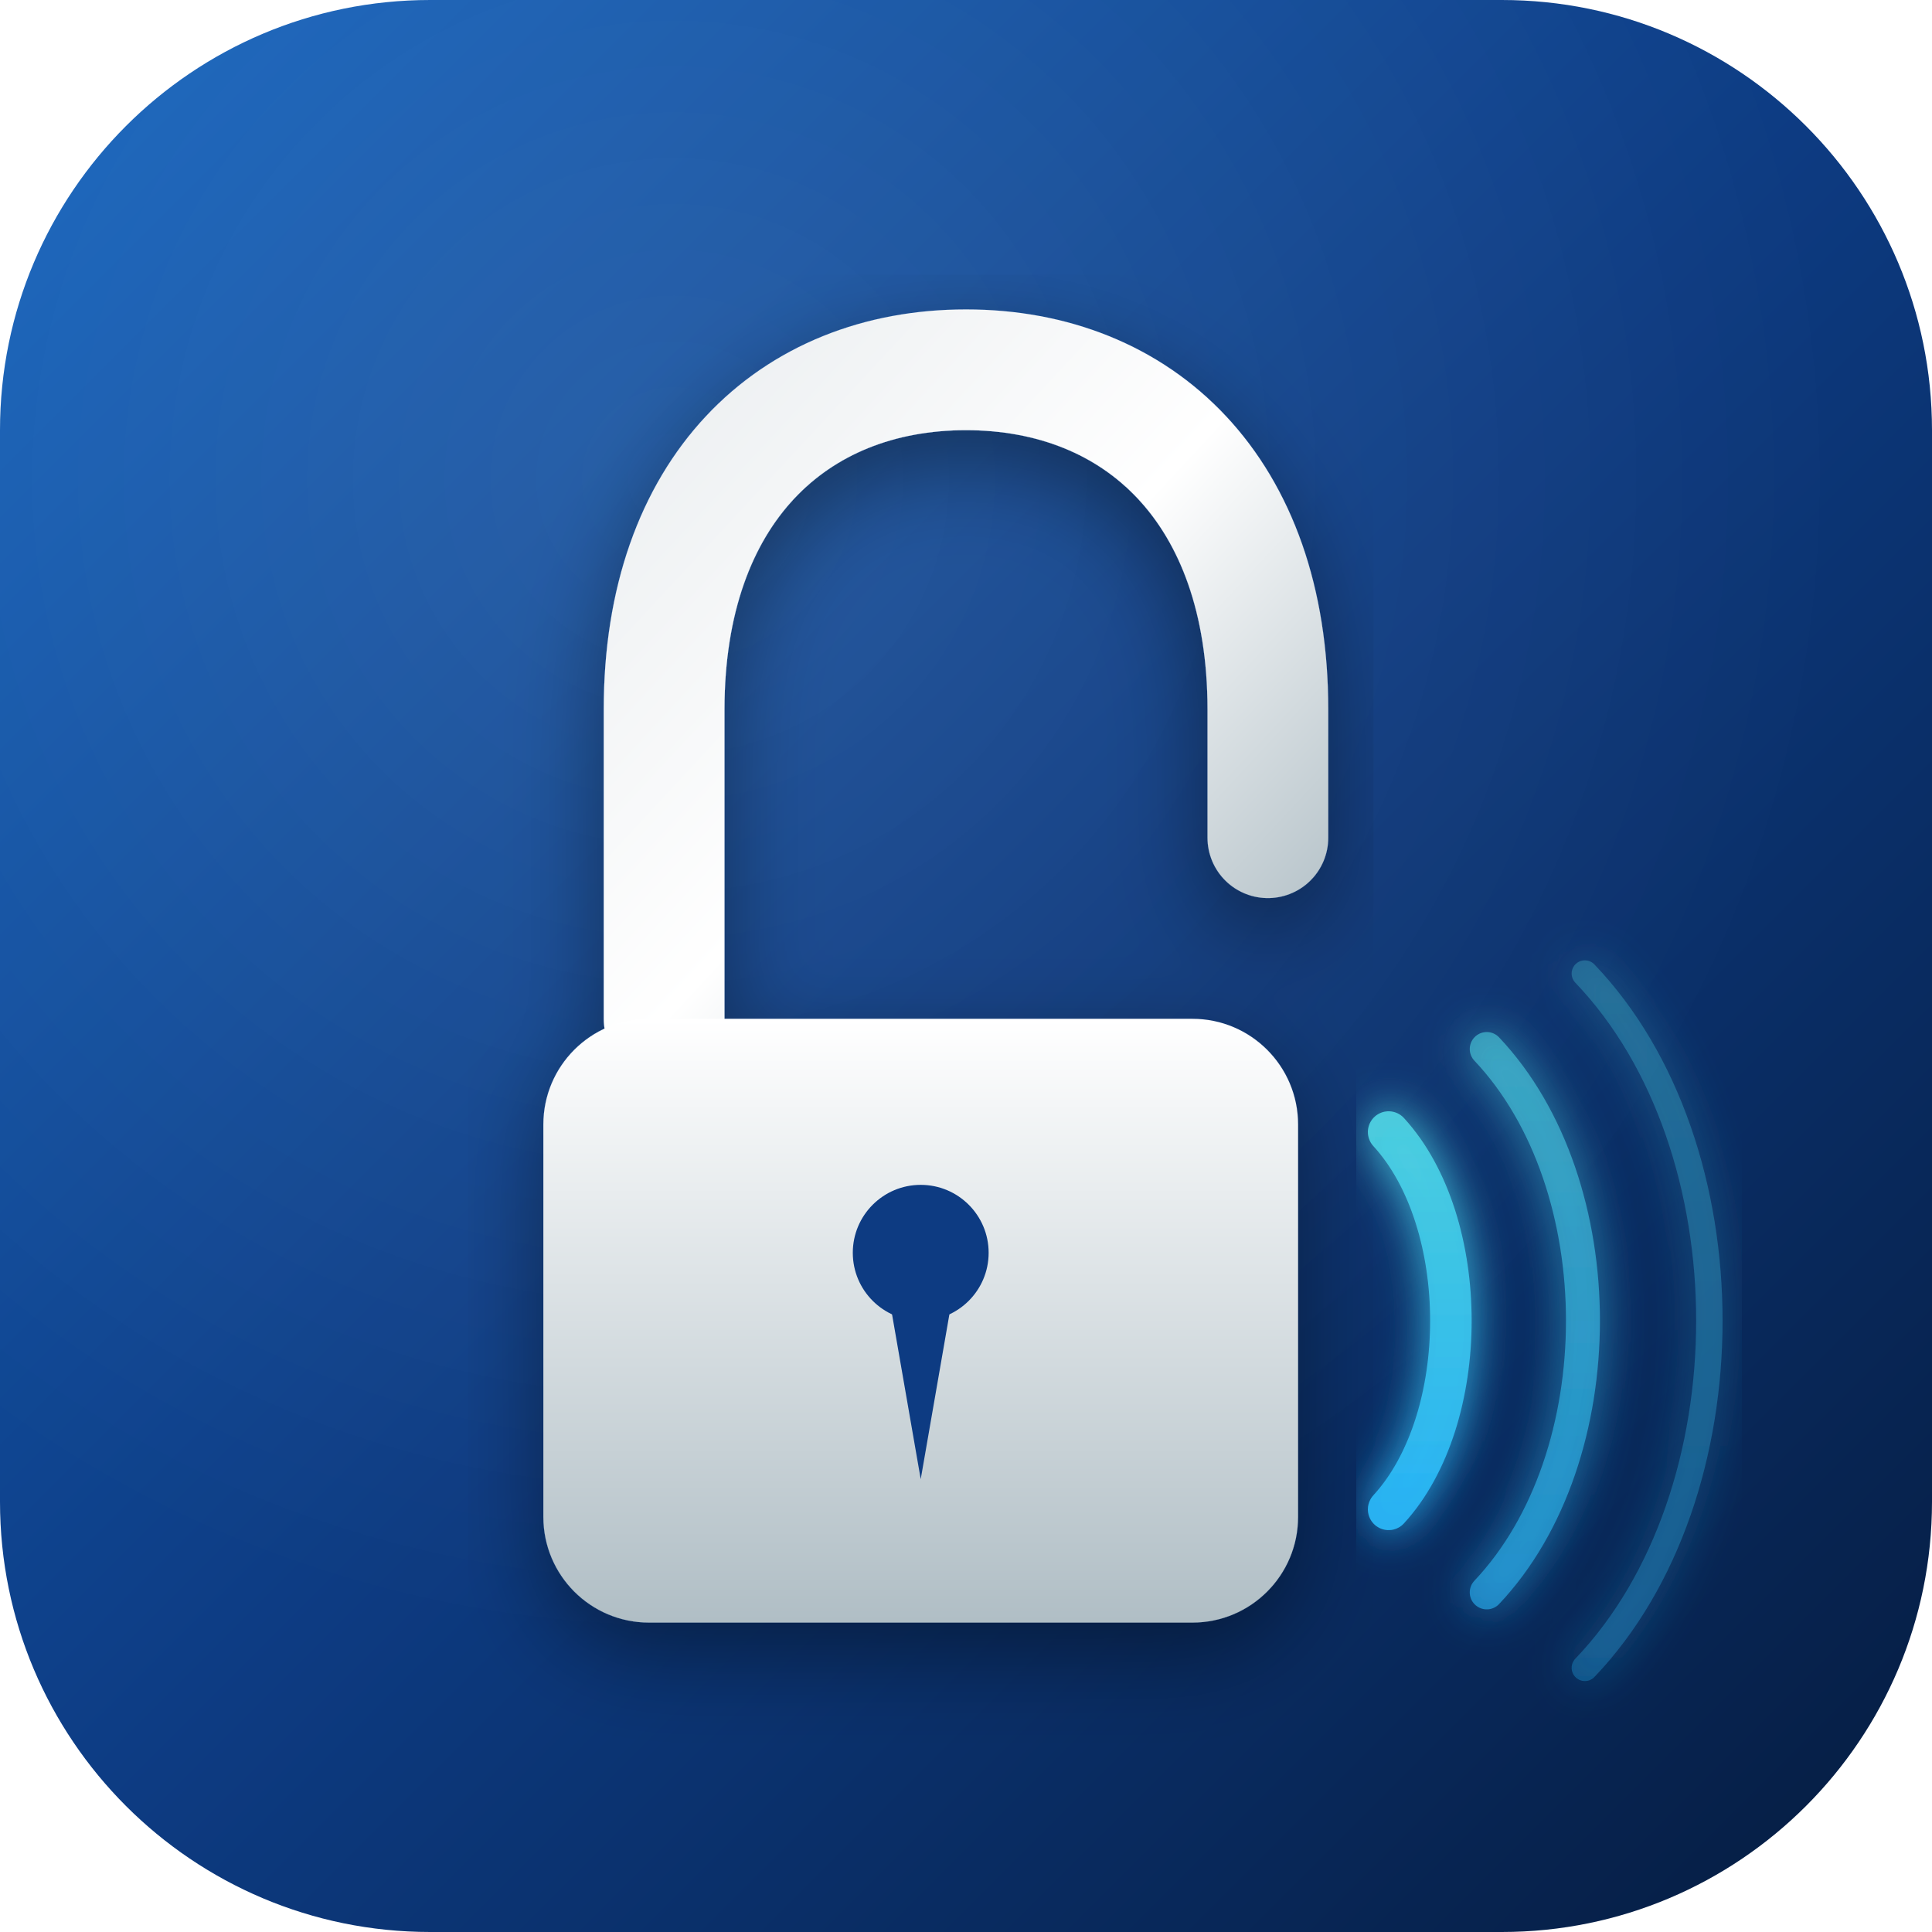
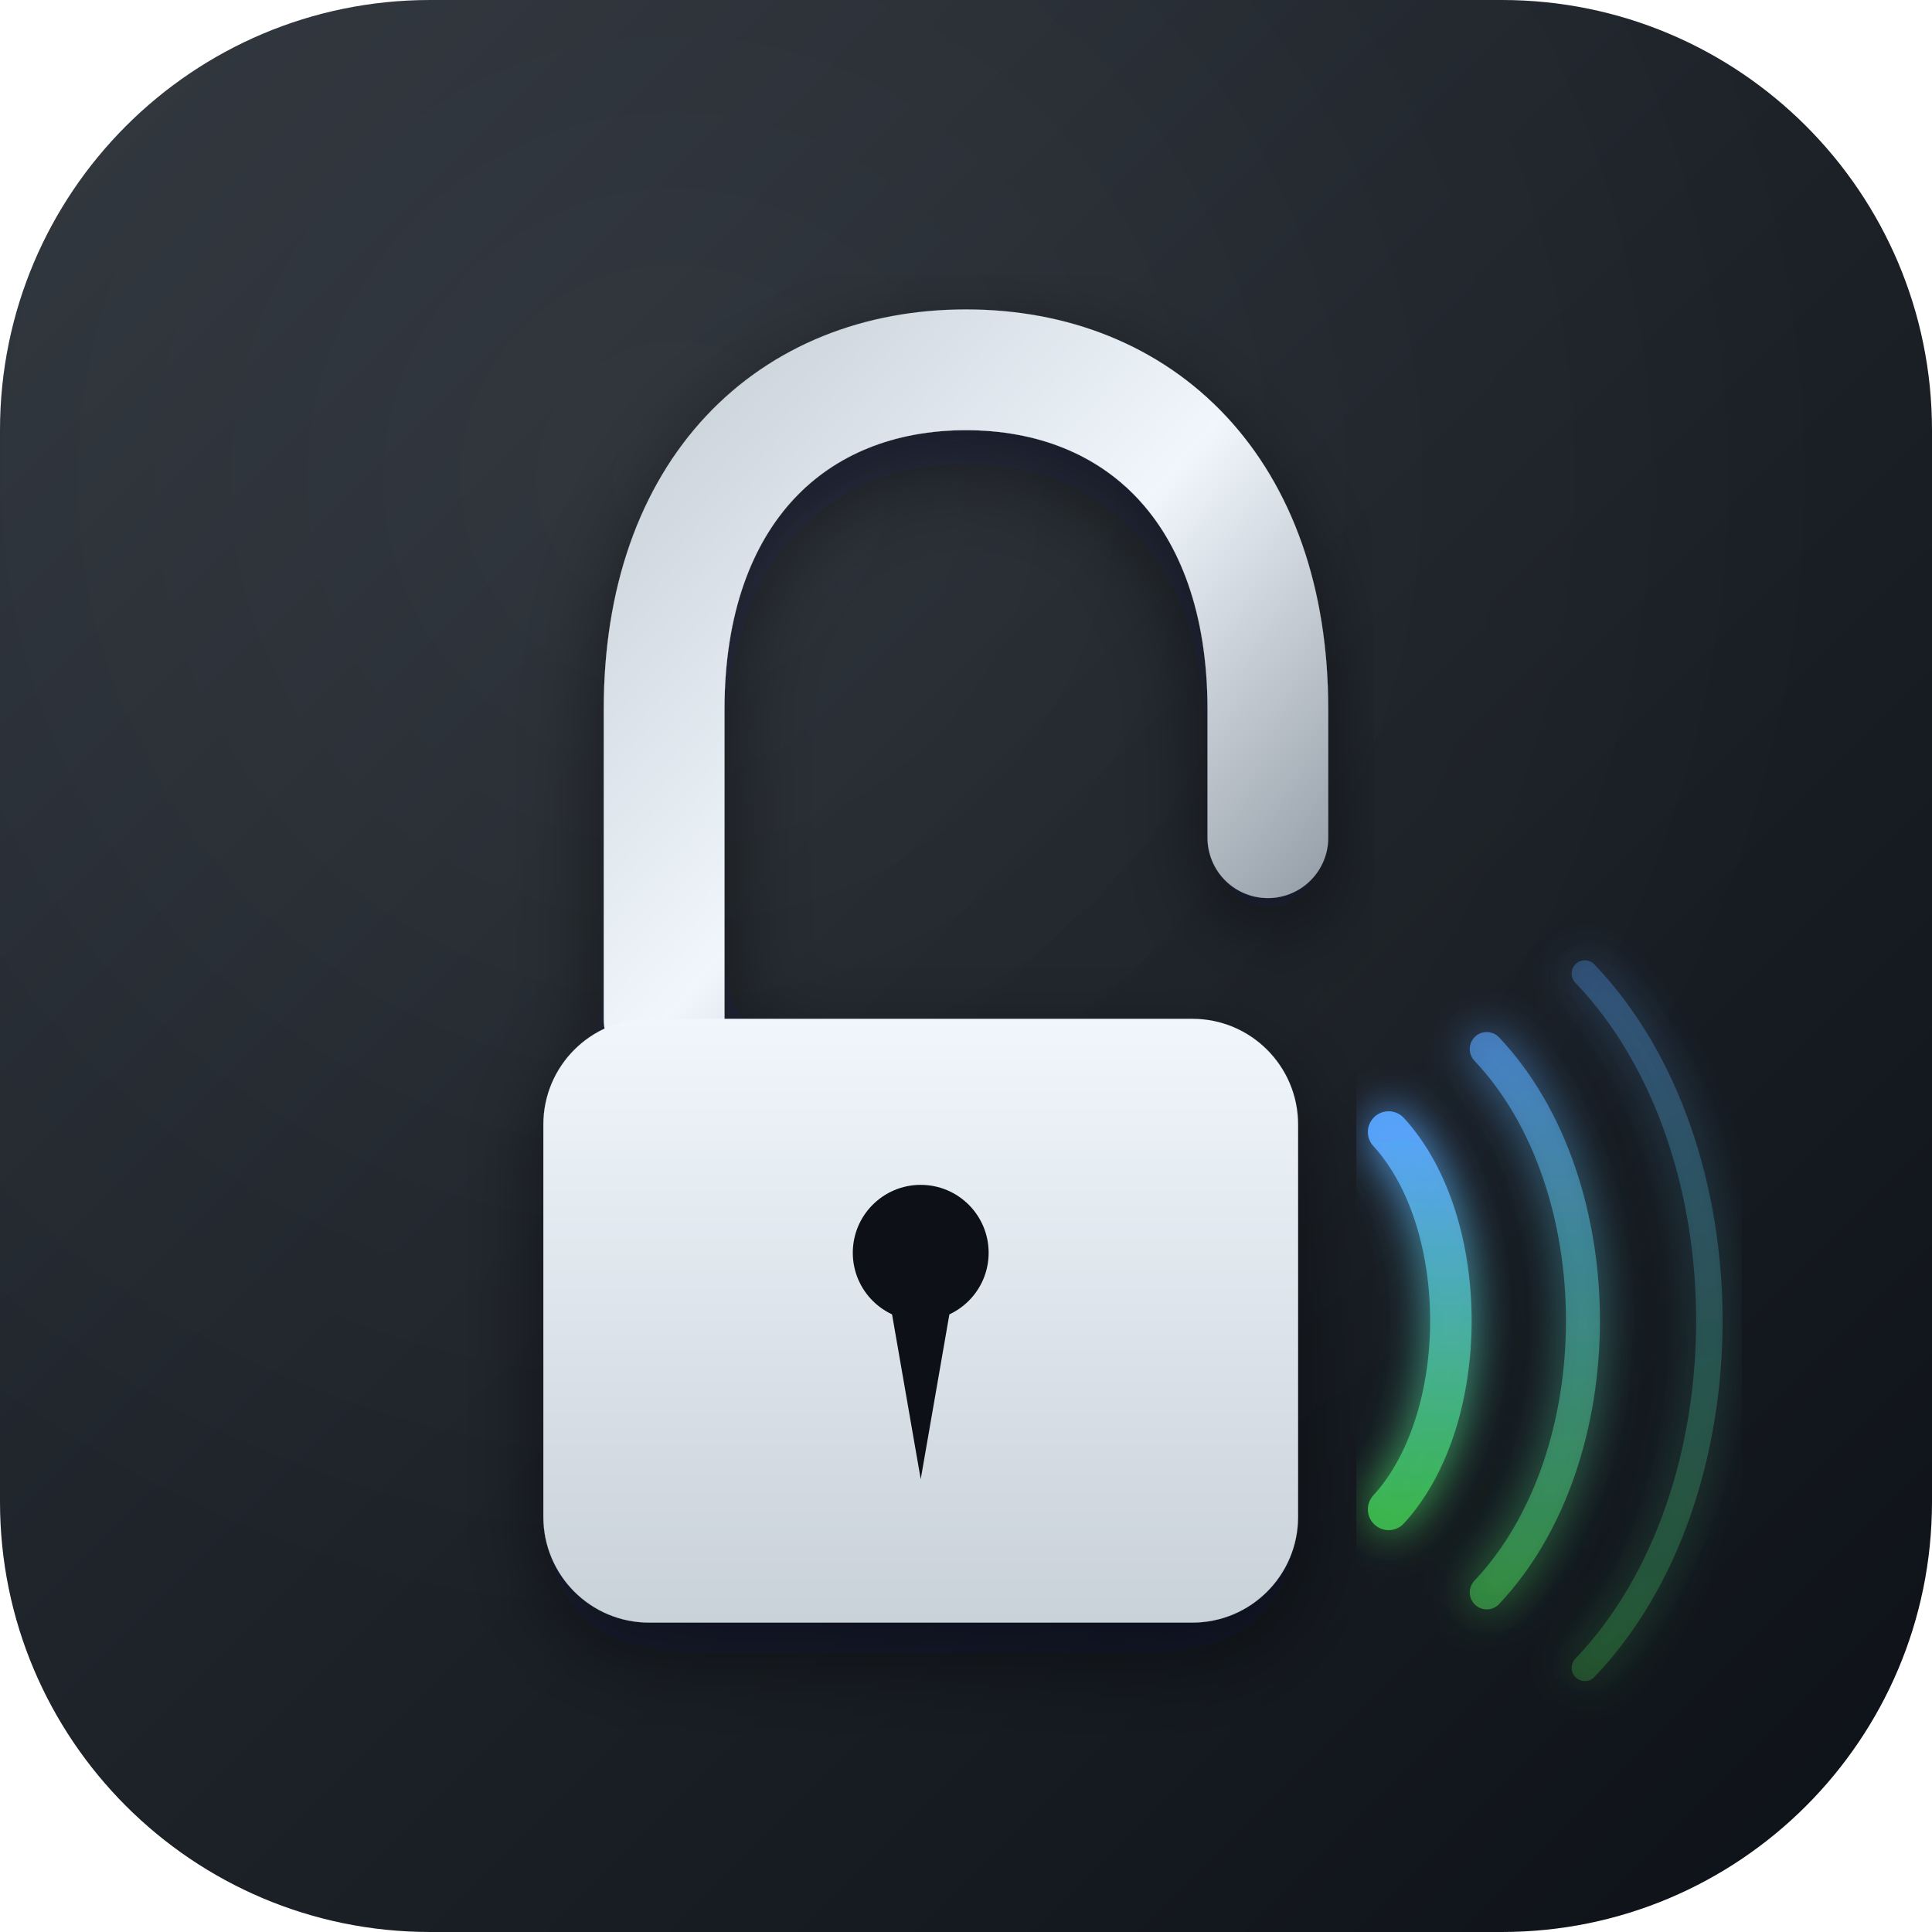
<svg xmlns="http://www.w3.org/2000/svg" viewBox="0 0 512 512">
  <defs>
    <linearGradient id="bg" x1="0%" y1="0%" x2="100%" y2="100%">
-       <stop offset="0%" stop-color="#1565c0" />
-       <stop offset="50%" stop-color="#0d3b82" />
-       <stop offset="100%" stop-color="#051b3e" />
+       <stop offset="0%" stop-color="#2d333b" />
+       <stop offset="100%" stop-color="#0d1117" />
    </linearGradient>
    <radialGradient id="glass" cx="35%" cy="25%" r="60%">
-       <stop offset="0%" stop-color="#ffffff" stop-opacity="0.1" />
+       <stop offset="0%" stop-color="#ffffff" stop-opacity="0.06" />
      <stop offset="100%" stop-color="#ffffff" stop-opacity="0" />
    </radialGradient>
    <linearGradient id="lockFace" x1="50%" y1="0%" x2="50%" y2="100%">
-       <stop offset="0%" stop-color="#ffffff" />
-       <stop offset="100%" stop-color="#b0bec5" />
+       <stop offset="0%" stop-color="#f0f6fc" />
+       <stop offset="100%" stop-color="#c9d1d9" />
    </linearGradient>
    <linearGradient id="shackle" x1="0%" y1="0%" x2="100%" y2="100%">
-       <stop offset="0%" stop-color="#eceff1" />
-       <stop offset="50%" stop-color="#ffffff" />
-       <stop offset="100%" stop-color="#b0bec5" />
+       <stop offset="0%" stop-color="#c9d1d9" />
+       <stop offset="50%" stop-color="#f0f6fc" />
+       <stop offset="100%" stop-color="#8b949e" />
    </linearGradient>
    <linearGradient id="arc" x1="0%" y1="0%" x2="0%" y2="100%">
-       <stop offset="0%" stop-color="#4dd0e1" />
-       <stop offset="100%" stop-color="#29b6f6" />
+       <stop offset="0%" stop-color="#58a6ff" />
+       <stop offset="100%" stop-color="#3fb950" />
    </linearGradient>
    <filter id="dropShadow">
-       <feDropShadow dx="0" dy="8" stdDeviation="12" flood-color="#000" flood-opacity="0.4" />
+       <feDropShadow dx="0" dy="8" stdDeviation="12" flood-color="#010409" flood-opacity="0.5" />
    </filter>
    <filter id="softGlow">
      <feGaussianBlur stdDeviation="6" result="glow" />
      <feMerge>
        <feMergeNode in="glow" />
        <feMergeNode in="SourceGraphic" />
      </feMerge>
    </filter>
  </defs>
  <rect width="512" height="512" rx="114" fill="url(#bg)" />
  <rect width="512" height="512" rx="114" fill="url(#glass)" />
  <g filter="url(#dropShadow)">
    <path d="M 176 270 L 176 188 C 176 130 210 98 256 98 C 302 98 336 130 336 188 L 336 222" stroke="url(#shackle)" stroke-width="32" stroke-linecap="round" fill="none" />
    <rect x="144" y="270" width="200" height="160" rx="28" fill="url(#lockFace)" />
  </g>
-   <circle cx="244" cy="332" r="18" fill="#0d3b82" />
-   <path d="M 236 346 L 244 392 L 252 346 Z" fill="#0d3b82" />
+   <circle cx="244" cy="332" r="18" fill="#0d1117" />
+   <path d="M 236 346 L 244 392 L 252 346 Z" fill="#0d1117" />
  <g filter="url(#softGlow)">
    <path d="M 368 300 C 390 324 390 376 368 400" stroke="url(#arc)" stroke-width="11" stroke-linecap="round" fill="none" opacity="0.95" />
    <path d="M 394 278 C 428 314 428 386 394 422" stroke="url(#arc)" stroke-width="9" stroke-linecap="round" fill="none" opacity="0.6" />
    <path d="M 420 258 C 464 304 464 396 420 442" stroke="url(#arc)" stroke-width="7" stroke-linecap="round" fill="none" opacity="0.3" />
  </g>
</svg>
